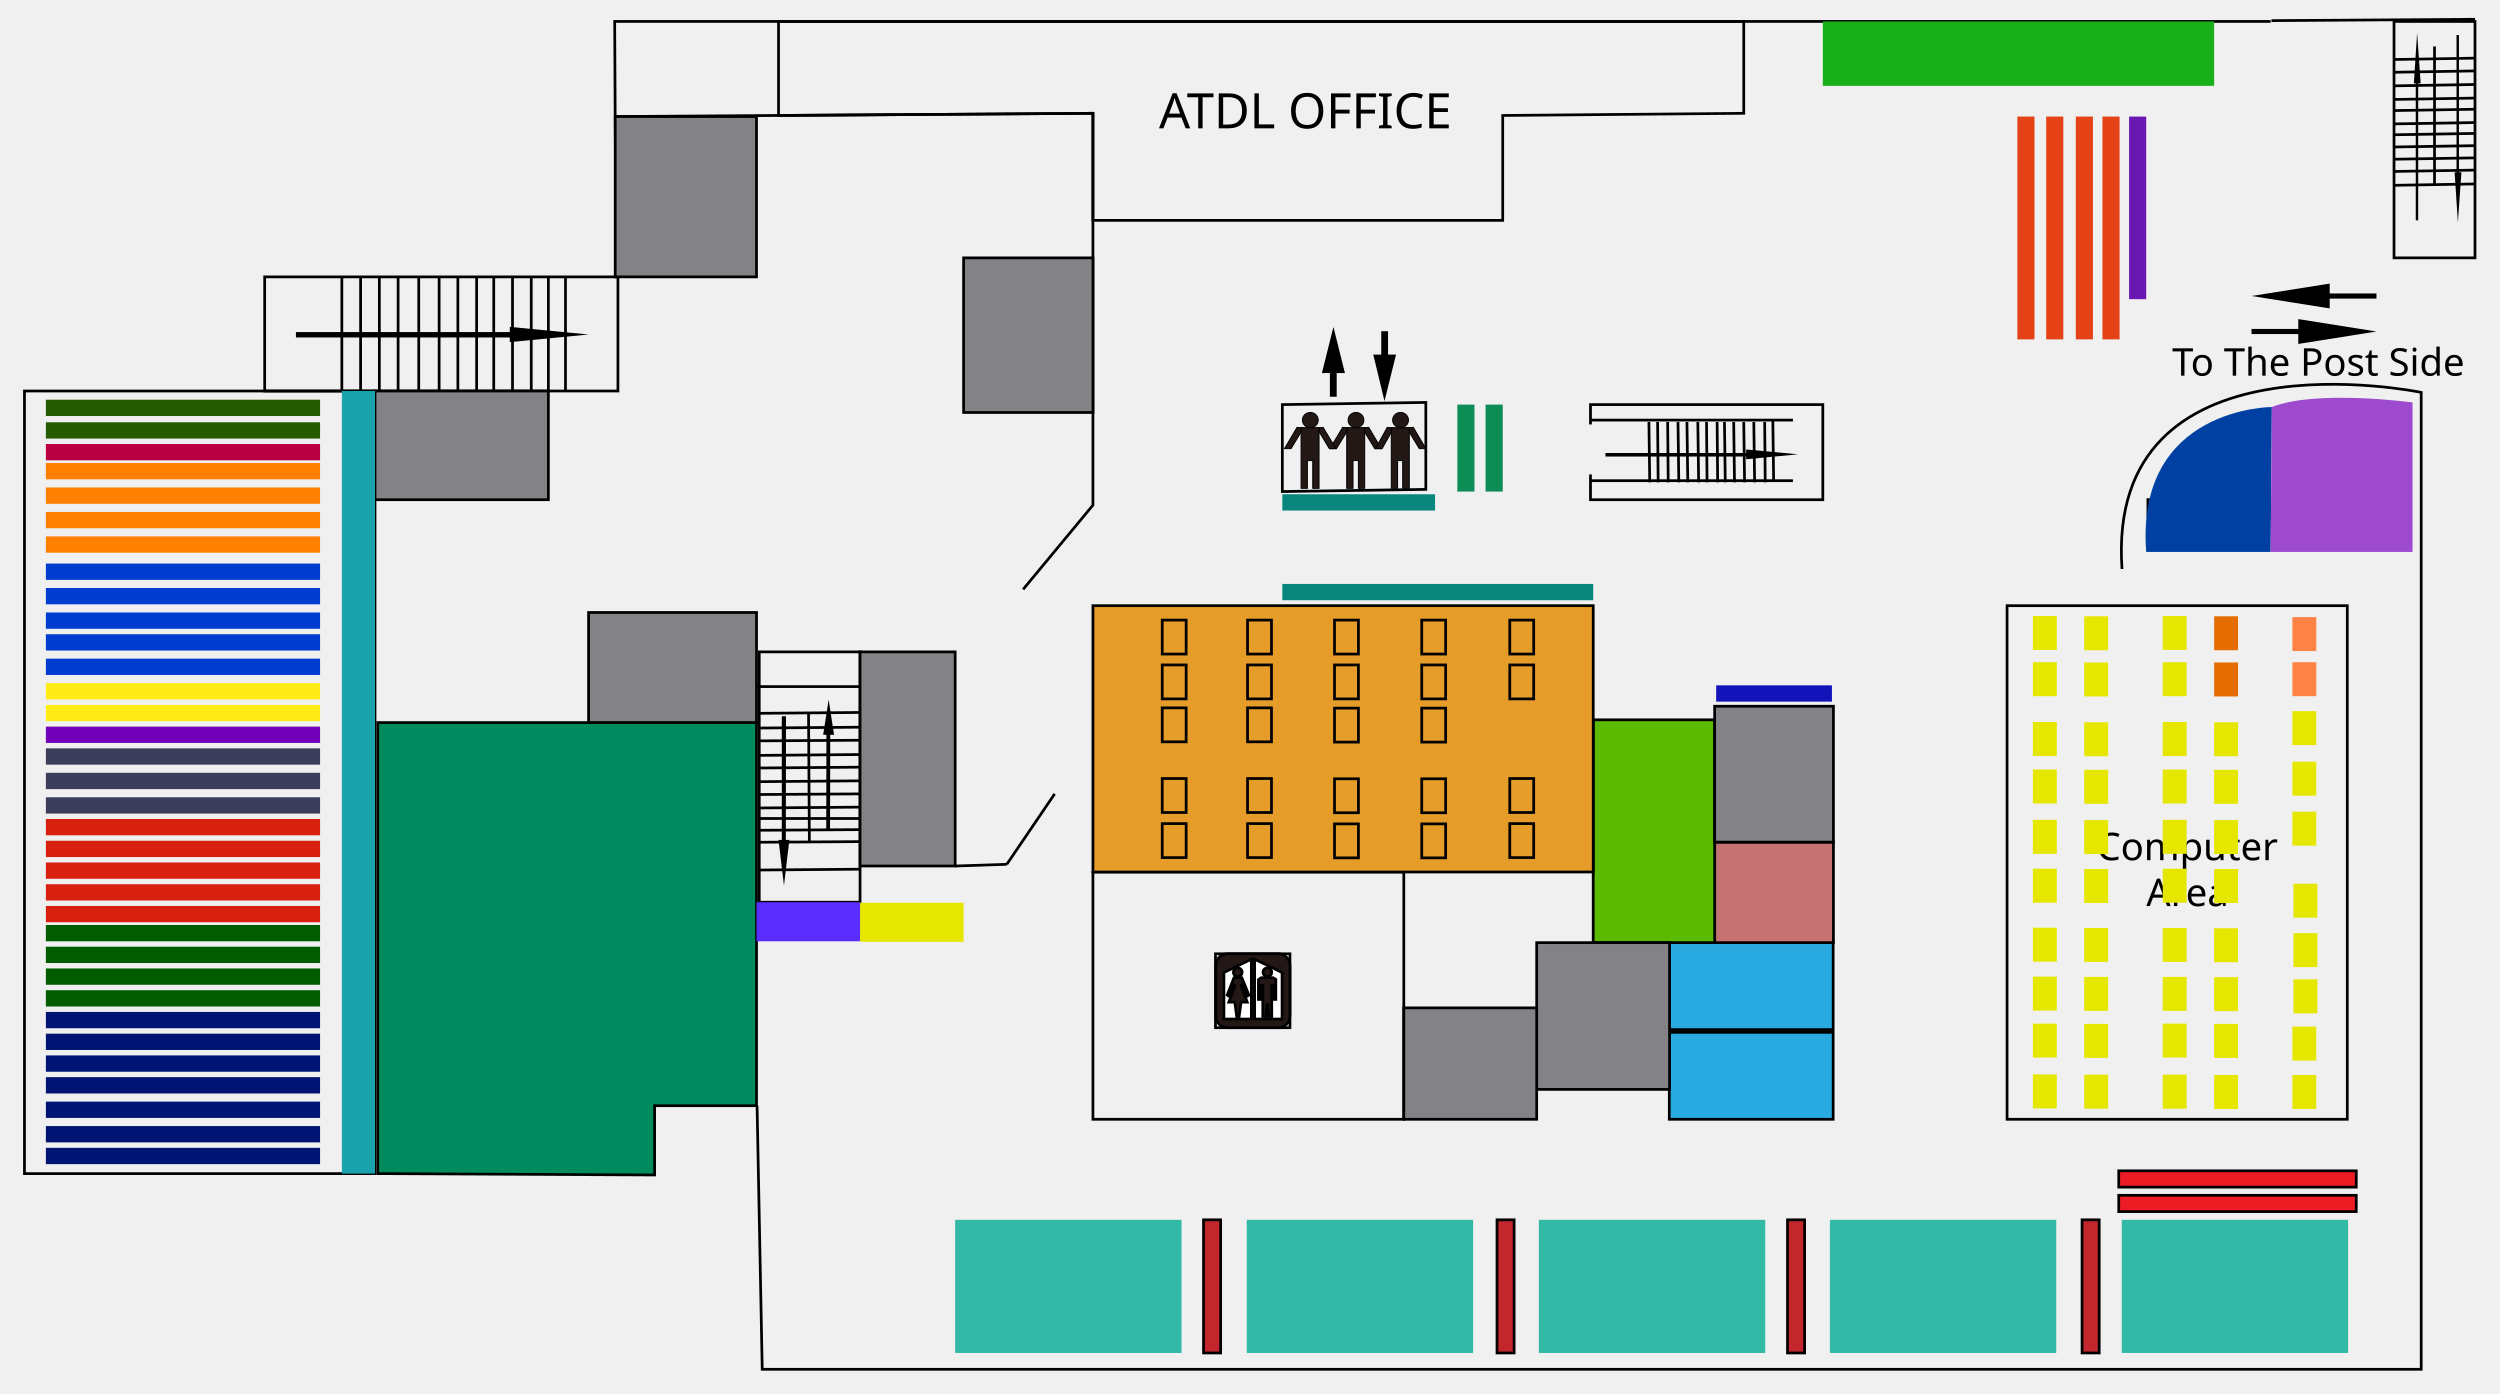
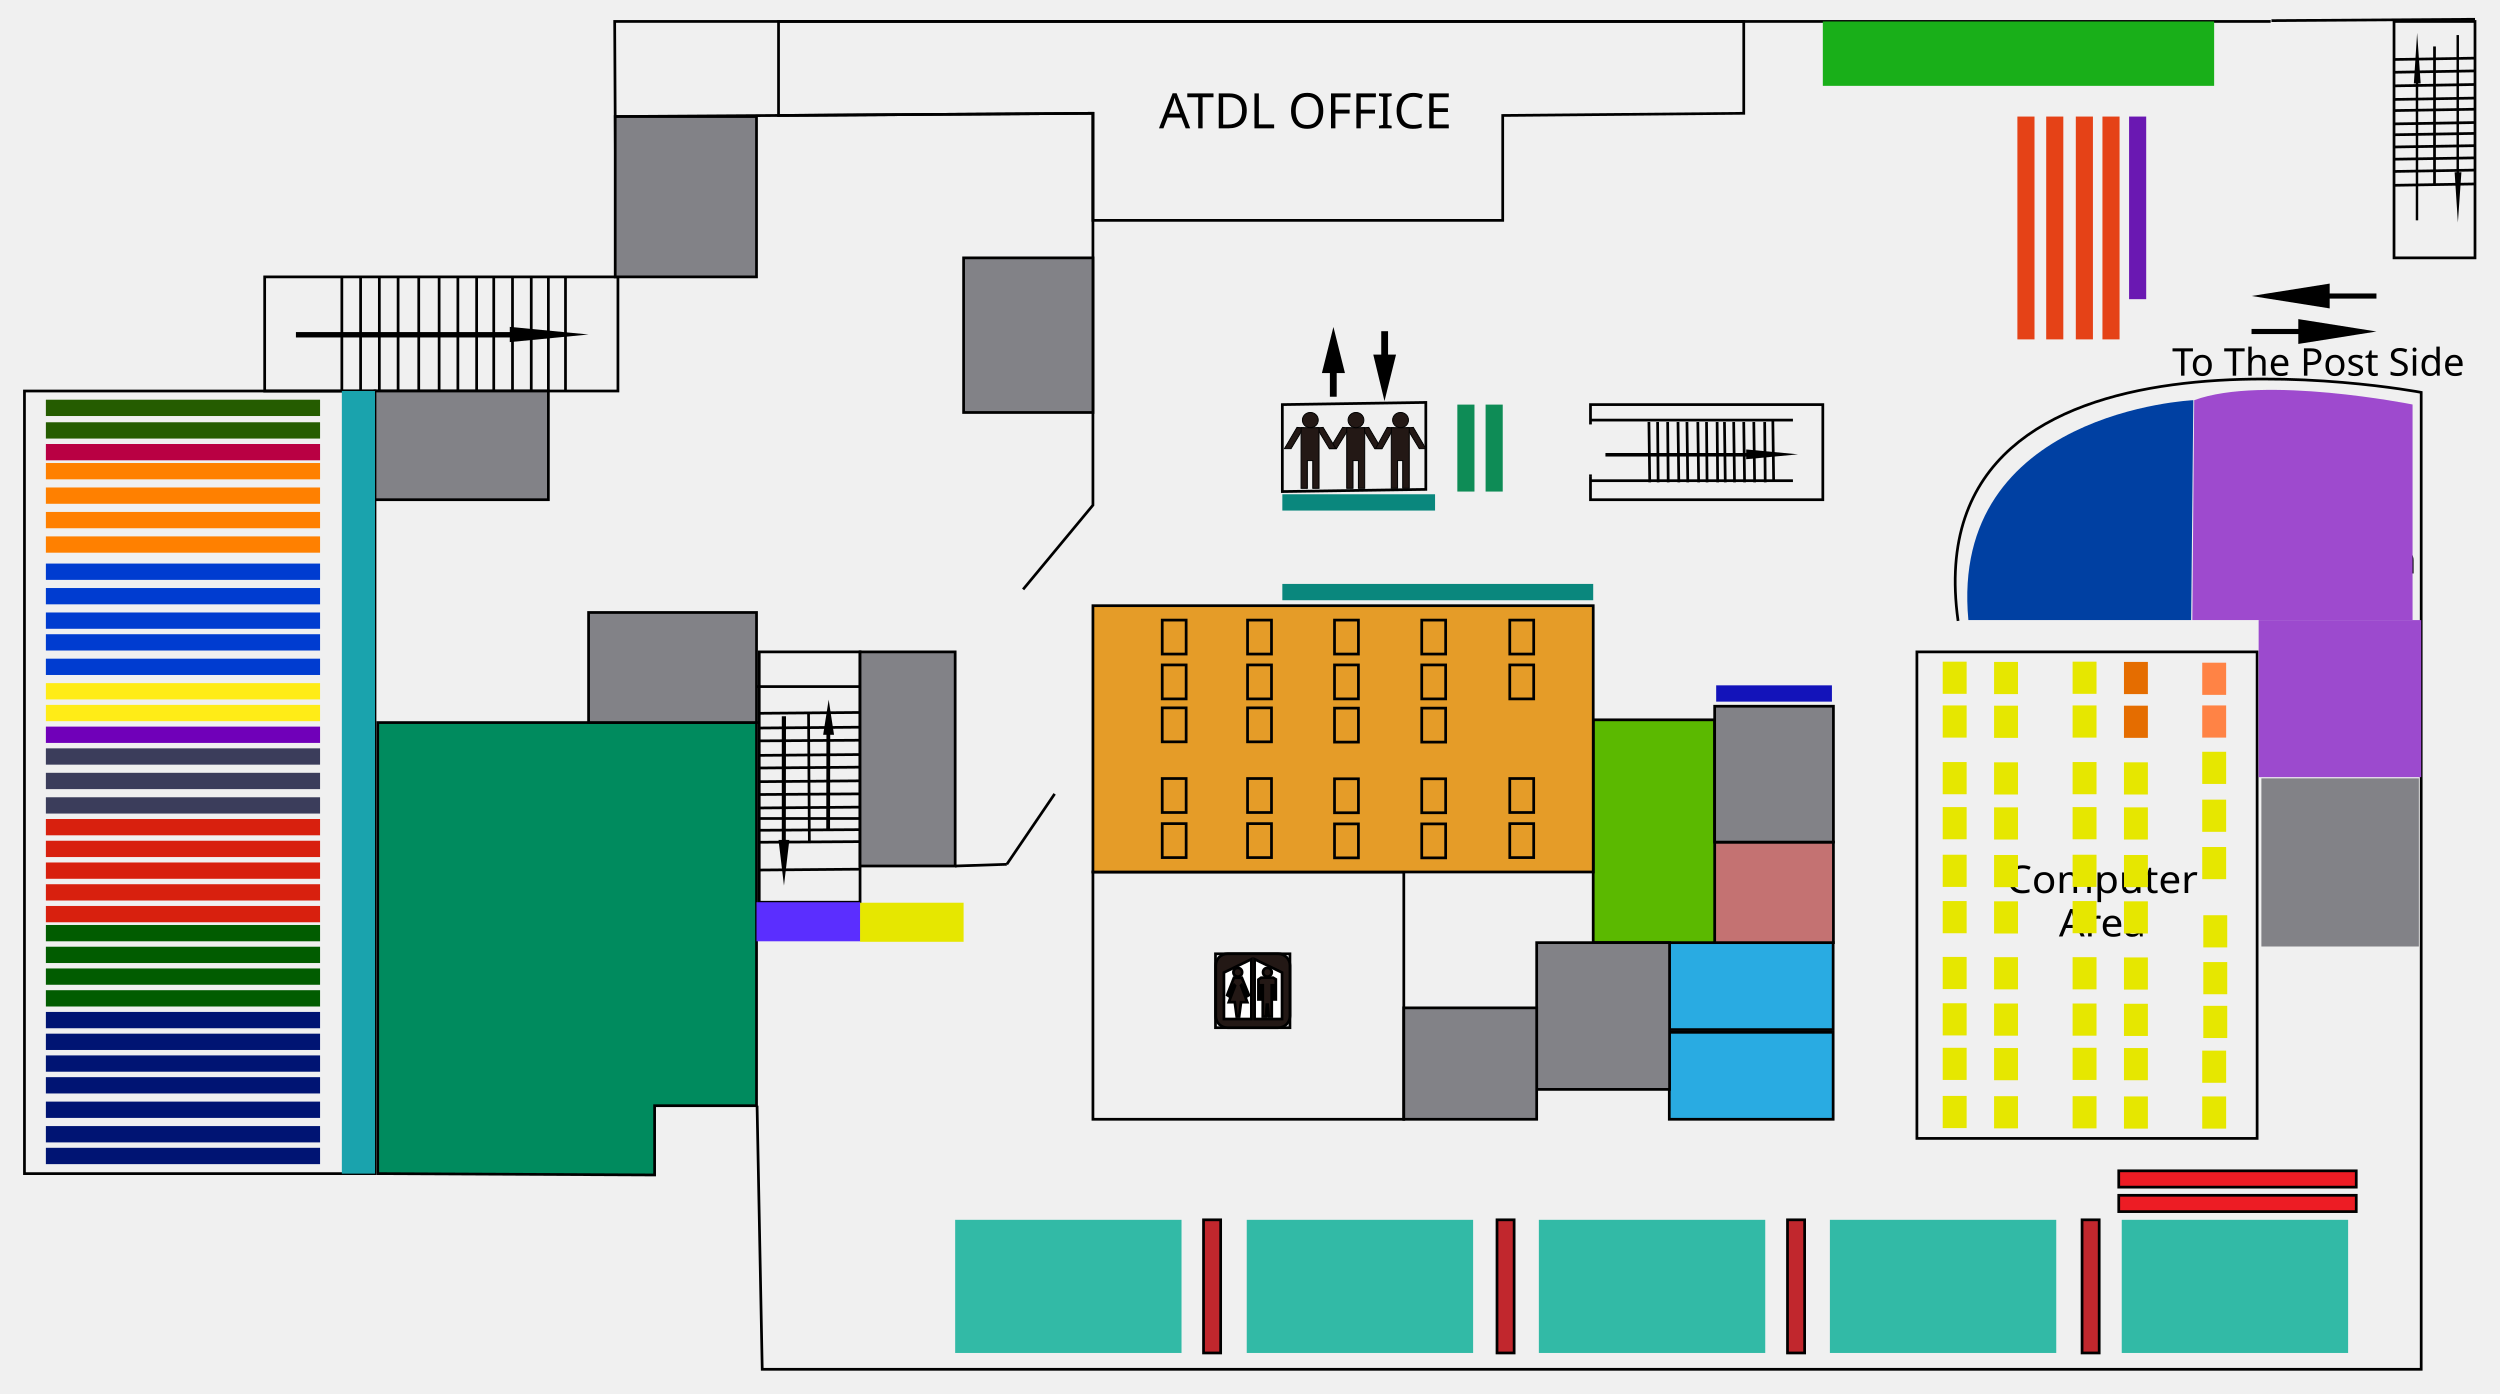
<svg xmlns="http://www.w3.org/2000/svg" version="1.1" id="DrexelFloor1" x="0px" y="0px" width="915px" height="510px" viewBox="0 0 915 510" enable-background="new 0 0 915 510" xml:space="preserve">
  <g id="outline">
-     <rect id="computerArea" x="734.586" y="221.682" fill="none" stroke="#000000" stroke-miterlimit="5" width="124.521" height="187.973" />
+     <rect id="computerArea" x="701.586" y="238.59" fill="none" stroke="#000000" stroke-miterlimit="5" width="124.521" height="178.065" />
    <polygon id="shelfArea" fill="none" stroke="#000000" stroke-miterlimit="10" points="137.25,429.546 8.951,429.546 8.951,143.111    137.25,143.111 137.25,262.459  " />
    <polyline fill="none" stroke="#000000" stroke-miterlimit="10" points="831.059,7.851 224.971,7.851 225.468,101.34  " />
    <polyline id="stair_4_" fill="none" stroke="#000000" stroke-miterlimit="10" points="582.119,155.345 582.119,148.084    667.154,148.084 667.154,182.894 582.119,182.894 582.119,174.241  " />
    <line id="stair" fill="none" stroke="#000000" stroke-miterlimit="10" x1="582.119" y1="174.241" x2="582.119" y2="173.645" />
    <rect id="stair_1_" x="96.871" y="101.34" fill="none" stroke="#000000" stroke-miterlimit="10" width="129.293" height="41.771" />
    <rect id="stair_2_" x="876.212" y="7.851" fill="none" stroke="#000000" stroke-miterlimit="10" width="29.638" height="86.527" />
    <rect id="stair_3_" x="277.881" y="238.59" fill="none" stroke="#000000" stroke-miterlimit="10" width="36.898" height="91.62" />
    <polygon id="elevator" fill="none" stroke="#000000" stroke-miterlimit="10" points="469.335,148.084 521.849,147.289    521.849,179.115 469.335,179.91  " />
-     <path fill="none" stroke="#000000" stroke-miterlimit="10" d="M277.086,404.682l1.89,96.479h607.182V143.61   c0,0-115.668-23.969-109.501,64.646" />
+     <path fill="none" stroke="#000000" stroke-miterlimit="10" d="M277.086,404.682l1.89,96.479h607.182V143.61   c0,0-186.157-35.272-169.501,83.646" />
    <g>
      <g>
        <rect x="444.869" y="349.086" fill="none" stroke="#000000" width="27.251" height="27.052" />
        <g>
-           <path fill="#231815" stroke="#000000" d="M472.12,371.861c0,2.387-1.89,4.271-4.276,4.271h-18.599      c-2.387,0-4.276-1.89-4.276-4.271v-18.499c0-2.392,1.895-4.276,4.276-4.276h18.599c2.387,0,4.276,1.89,4.276,4.276V371.861      L472.12,371.861z" />
+           <path fill="#231815" stroke="#000000" d="M472.12,371.861c0,2.387-1.89,4.271-4.276,4.271h-18.599      c-2.387,0-4.276-1.89-4.276-4.271v-18.499c0-2.394,1.896-4.276,4.276-4.276h18.599c2.387,0,4.276,1.89,4.276,4.276V371.861      L472.12,371.861z" />
          <g>
            <polygon fill="#FFFFFF" stroke="#000000" points="457.997,351.075 457.997,372.955 447.952,372.955 447.952,355.948      " />
            <polygon fill="#FFFFFF" stroke="#000000" points="459.19,351.075 459.19,372.955 469.236,372.955 469.236,355.948      " />
            <g>
              <g>
                <polygon fill="#231815" stroke="#000000" points="451.632,357.838 454.517,357.838 457.104,364.203 456.604,364.502          454.417,360.523 454.218,360.723 456.506,366.789 454.218,366.789 453.521,372.061 452.627,372.061 451.931,366.789          449.742,366.789 452.03,360.821 451.73,360.523 449.643,364.502 449.146,364.203        " />
-                 <path fill="#231815" stroke="#000000" d="M454.615,355.849c0,0.896-0.695,1.597-1.591,1.597         c-0.896,0-1.596-0.696-1.596-1.597c0-0.895,0.695-1.591,1.596-1.591C453.92,354.258,454.615,354.954,454.615,355.849z" />
-                 <path fill="#231815" stroke="#000000" d="M465.457,355.849c0,0.896-0.696,1.597-1.592,1.597         c-0.896,0-1.592-0.696-1.592-1.597c0-0.895,0.691-1.591,1.592-1.591C464.761,354.258,465.457,354.954,465.457,355.849z" />
+                 <path fill="#231815" stroke="#000000" d="M454.615,355.849c0,0.896-0.695,1.599-1.591,1.599         c-0.896,0-1.598-0.696-1.598-1.599c0-0.895,0.695-1.591,1.598-1.591C453.92,354.258,454.615,354.954,454.615,355.849z" />
+                 <path fill="#231815" stroke="#000000" d="M465.457,355.849c0,0.896-0.696,1.599-1.592,1.599         c-0.896,0-1.592-0.696-1.592-1.599c0-0.895,0.689-1.591,1.592-1.591C464.761,354.258,465.457,354.954,465.457,355.849z" />
              </g>
              <polygon fill="#231815" stroke="#000000" points="461.578,357.838 465.954,357.838 466.948,358.435 466.948,365.795         466.152,365.795 466.152,360.623 465.457,360.623 465.457,372.061 464.362,372.061 463.965,367.685 463.666,367.685         463.368,372.061 462.175,372.061 462.175,360.623 461.479,360.623 461.479,365.795 460.583,365.795 460.583,358.534       " />
            </g>
          </g>
        </g>
      </g>
    </g>
    <g>
      <g>
        <g>
          <g>
            <polygon fill="#231815" stroke="#000000" stroke-width="0.373" points="491.415,156.438 486.74,164.196 489.127,164.196        493.802,156.638      " />
            <polygon fill="#231815" stroke="#000000" stroke-width="0.373" points="500.963,156.438 505.537,164.196 503.15,164.196        498.575,156.638      " />
            <polygon fill="#231815" stroke="#000000" stroke-width="0.373" points="492.906,168.274 492.906,156.538 499.471,156.538        499.471,168.572 499.471,168.572 499.471,178.717 497.184,178.717 497.184,168.572 495.194,168.572 495.194,178.717        492.906,178.717      " />
            <g>
              <ellipse fill="#231815" stroke="#000000" stroke-width="0.373" cx="496.288" cy="153.753" rx="2.884" ry="2.785" />
            </g>
          </g>
        </g>
        <g>
          <g>
            <polygon fill="#231815" stroke="#000000" stroke-width="0.373" points="474.706,156.438 470.131,164.196 472.518,164.196        477.093,156.638      " />
            <polygon fill="#231815" stroke="#000000" stroke-width="0.373" points="484.254,156.438 488.928,164.196 486.541,164.196        481.967,156.638      " />
            <polygon fill="#231815" stroke="#000000" stroke-width="0.373" points="476.198,168.274 476.198,156.538 482.762,156.538        482.762,168.572 482.762,168.572 482.762,178.717 480.475,178.717 480.475,168.572 478.485,168.572 478.485,178.717        476.198,178.717      " />
            <g>
              <ellipse fill="#231815" stroke="#000000" stroke-width="0.373" cx="479.579" cy="153.753" rx="2.885" ry="2.785" />
            </g>
          </g>
        </g>
        <g>
          <g>
            <polygon fill="#231815" stroke="#000000" stroke-width="0.373" points="507.726,156.438 503.449,164.196 505.836,164.196        510.112,156.638      " />
            <polygon fill="#231815" stroke="#000000" stroke-width="0.373" points="517.273,156.438 521.849,164.196 519.461,164.196        514.887,156.638      " />
            <polygon fill="#231815" stroke="#000000" stroke-width="0.373" points="509.218,168.274 509.218,156.538 515.781,156.538        515.781,168.572 515.781,168.572 515.781,178.717 513.395,178.717 513.395,168.572 511.505,168.572 511.505,178.717        509.218,178.717      " />
            <g>
-               <ellipse fill="#231815" stroke="#000000" stroke-width="0.373" cx="512.599" cy="153.753" rx="2.89" ry="2.785" />
+               <ellipse fill="#231815" stroke="#000000" stroke-width="0.373" cx="512.599" cy="153.753" rx="2.892" ry="2.785" />
            </g>
          </g>
        </g>
      </g>
      <g>
        <g>
          <g>
            <polygon stroke="#000000" stroke-miterlimit="10" points="487.237,136.05 484.453,136.05 488.033,121.728 491.613,136.05        488.729,136.05 488.729,144.703 487.237,144.703      " />
          </g>
        </g>
      </g>
      <g>
        <g>
          <g>
            <polygon stroke="#000000" stroke-miterlimit="10" points="506.035,121.728 507.526,121.728 507.526,130.282 510.312,130.282        506.73,144.703 503.25,130.282 506.035,130.282      " />
          </g>
        </g>
      </g>
    </g>
    <rect x="400.014" y="319.149" fill="none" stroke="#000000" stroke-miterlimit="10" width="113.778" height="90.506" />
    <line fill="none" stroke="#000000" stroke-miterlimit="10" x1="582.119" y1="153.753" x2="656.214" y2="153.753" />
    <line fill="none" stroke="#000000" stroke-miterlimit="10" x1="582.119" y1="175.932" x2="656.214" y2="175.932" />
    <line fill="none" stroke="#000000" stroke-miterlimit="10" x1="648.854" y1="153.753" x2="649.152" y2="175.932" />
    <line fill="none" stroke="#000000" stroke-miterlimit="10" x1="645.871" y1="154.449" x2="646.069" y2="176.529" />
    <line fill="none" stroke="#000000" stroke-miterlimit="10" x1="641.893" y1="154.449" x2="642.19" y2="176.529" />
    <line fill="none" stroke="#000000" stroke-miterlimit="10" x1="634.532" y1="154.449" x2="634.831" y2="176.529" />
    <line fill="none" stroke="#000000" stroke-miterlimit="10" x1="631.151" y1="154.449" x2="631.449" y2="176.529" />
    <line fill="none" stroke="#000000" stroke-miterlimit="10" x1="624.587" y1="154.449" x2="624.786" y2="176.529" />
    <line fill="none" stroke="#000000" stroke-miterlimit="10" x1="628.466" y1="154.449" x2="628.665" y2="176.529" />
    <line fill="none" stroke="#000000" stroke-miterlimit="10" x1="606.685" y1="154.449" x2="606.884" y2="176.529" />
    <line fill="none" stroke="#000000" stroke-miterlimit="10" x1="603.502" y1="154.449" x2="603.801" y2="176.529" />
    <line fill="none" stroke="#000000" stroke-miterlimit="10" x1="614.144" y1="154.449" x2="614.442" y2="176.529" />
    <line fill="none" stroke="#000000" stroke-miterlimit="10" x1="610.364" y1="154.449" x2="610.562" y2="176.529" />
    <line fill="none" stroke="#000000" stroke-miterlimit="10" x1="617.426" y1="154.449" x2="617.725" y2="176.529" />
    <line fill="none" stroke="#000000" stroke-miterlimit="10" x1="621.404" y1="154.449" x2="621.703" y2="176.529" />
    <line fill="none" stroke="#000000" stroke-miterlimit="10" x1="638.213" y1="154.449" x2="638.511" y2="176.529" />
    <g>
      <polygon points="639.107,164.495 658.104,166.285 639.107,168.075 639.107,167.081 587.589,167.081 587.589,165.788     639.107,165.788   " />
      <line fill="none" stroke="#000000" stroke-miterlimit="10" x1="277.086" y1="251.293" x2="314.78" y2="251.293" />
      <line fill="none" stroke="#000000" stroke-miterlimit="10" x1="277.881" y1="318.43" x2="314.78" y2="318.121" />
      <line fill="none" stroke="#000000" stroke-miterlimit="10" x1="277.881" y1="290.79" x2="314.78" y2="290.559" />
      <line fill="none" stroke="#000000" stroke-miterlimit="10" x1="277.881" y1="295.718" x2="314.78" y2="295.408" />
      <line fill="none" stroke="#000000" stroke-miterlimit="10" x1="368.486" y1="316.335" x2="386.001" y2="290.559" />
      <path fill="none" stroke="#000000" stroke-miterlimit="10" d="M277.881,299.566" />
      <line fill="none" stroke="#000000" stroke-miterlimit="10" x1="277.881" y1="303.878" x2="314.78" y2="303.646" />
      <line fill="none" stroke="#000000" stroke-miterlimit="10" x1="277.881" y1="308.267" x2="314.78" y2="308.035" />
      <line fill="none" stroke="#000000" stroke-miterlimit="10" x1="277.881" y1="286.093" x2="314.78" y2="285.785" />
      <line fill="none" stroke="#000000" stroke-miterlimit="10" x1="277.881" y1="281.089" x2="314.78" y2="280.779" />
      <path fill="none" stroke="#000000" stroke-miterlimit="10" d="M314.78,287.125" />
      <path fill="none" stroke="#000000" stroke-miterlimit="10" d="M277.881,287.521" />
      <line fill="none" stroke="#000000" stroke-miterlimit="10" x1="277.881" y1="276.469" x2="314.78" y2="276.162" />
      <path fill="none" stroke="#000000" stroke-miterlimit="10" d="M314.78,281.555" />
      <path fill="none" stroke="#000000" stroke-miterlimit="10" d="M277.881,281.854" />
      <line fill="none" stroke="#000000" stroke-miterlimit="10" x1="277.881" y1="271.157" x2="314.78" y2="270.926" />
      <path fill="none" stroke="#000000" stroke-miterlimit="10" d="M314.78,275.588" />
      <path fill="none" stroke="#000000" stroke-miterlimit="10" d="M277.881,275.886" />
      <path fill="none" stroke="#000000" stroke-miterlimit="10" d="M314.78,272.902" />
      <path fill="none" stroke="#000000" stroke-miterlimit="10" d="M277.881,273.201" />
      <line fill="none" stroke="#000000" stroke-miterlimit="10" x1="277.881" y1="266.46" x2="314.78" y2="266.152" />
      <line fill="none" stroke="#000000" stroke-miterlimit="10" x1="277.881" y1="261.07" x2="314.78" y2="260.764" />
      <line fill="none" stroke="#000000" stroke-miterlimit="10" x1="295.925" y1="260.764" x2="296.229" y2="308.113" />
      <g>
        <polygon points="305.259,268.938 303.295,256.076 301.28,268.932 302.473,268.934 302.403,303.965 303.795,303.966      303.866,268.936    " />
      </g>
      <g>
        <polygon points="287.608,307.403 287.678,262.148 286.136,262.16 286.136,307.414 284.943,307.414 286.932,324.122      288.901,307.404    " />
      </g>
    </g>
    <line fill="none" stroke="#000000" stroke-miterlimit="10" x1="131.979" y1="101.34" x2="131.979" y2="142.913" />
    <line fill="none" stroke="#000000" stroke-miterlimit="10" x1="125.116" y1="101.439" x2="125.116" y2="143.012" />
    <line fill="none" stroke="#000000" stroke-miterlimit="10" x1="138.841" y1="101.34" x2="138.841" y2="142.913" />
    <line fill="none" stroke="#000000" stroke-miterlimit="10" x1="145.704" y1="101.439" x2="145.704" y2="143.012" />
    <line fill="none" stroke="#000000" stroke-miterlimit="10" x1="153.263" y1="101.439" x2="153.263" y2="143.012" />
    <line fill="none" stroke="#000000" stroke-miterlimit="10" x1="160.722" y1="101.439" x2="160.722" y2="143.012" />
    <line fill="none" stroke="#000000" stroke-miterlimit="10" x1="174.447" y1="101.439" x2="174.447" y2="143.012" />
    <line fill="none" stroke="#000000" stroke-miterlimit="10" x1="167.584" y1="101.439" x2="167.584" y2="143.012" />
    <line fill="none" stroke="#000000" stroke-miterlimit="10" x1="206.969" y1="101.439" x2="206.969" y2="143.012" />
    <line fill="none" stroke="#000000" stroke-miterlimit="10" x1="200.703" y1="101.439" x2="200.703" y2="143.012" />
    <line fill="none" stroke="#000000" stroke-miterlimit="10" x1="194.438" y1="101.439" x2="194.438" y2="143.012" />
    <line fill="none" stroke="#000000" stroke-miterlimit="10" x1="187.575" y1="101.439" x2="187.575" y2="143.012" />
    <line fill="none" stroke="#000000" stroke-miterlimit="10" x1="180.712" y1="101.439" x2="180.712" y2="143.012" />
    <g>
      <polygon points="186.581,119.64 215.423,122.424 186.581,125.209 186.581,123.519 108.308,123.519 108.308,121.529     186.581,121.529   " />
    </g>
    <line fill="none" stroke="#000000" stroke-miterlimit="10" x1="876.212" y1="21.774" x2="905.85" y2="21.277" />
    <line fill="none" stroke="#000000" stroke-miterlimit="10" x1="876.212" y1="26.449" x2="905.85" y2="25.952" />
    <line fill="none" stroke="#000000" stroke-miterlimit="10" x1="831.357" y1="7.552" x2="905.85" y2="7.055" />
    <line fill="none" stroke="#000000" stroke-miterlimit="10" x1="876.212" y1="31.422" x2="905.85" y2="30.924" />
    <line fill="none" stroke="#000000" stroke-miterlimit="10" x1="876.212" y1="36.395" x2="905.85" y2="35.897" />
    <line fill="none" stroke="#000000" stroke-miterlimit="10" x1="876.212" y1="45.346" x2="905.85" y2="44.849" />
    <line fill="none" stroke="#000000" stroke-miterlimit="10" x1="876.212" y1="49.324" x2="905.85" y2="48.827" />
    <line fill="none" stroke="#000000" stroke-miterlimit="10" x1="876.212" y1="40.472" x2="905.85" y2="39.975" />
    <line fill="none" stroke="#000000" stroke-miterlimit="10" x1="876.212" y1="53.799" x2="905.85" y2="53.302" />
    <line fill="none" stroke="#000000" stroke-miterlimit="10" x1="876.212" y1="67.823" x2="905.85" y2="67.326" />
    <line fill="none" stroke="#000000" stroke-miterlimit="10" x1="876.212" y1="62.75" x2="905.85" y2="62.253" />
    <line fill="none" stroke="#000000" stroke-miterlimit="10" x1="876.212" y1="58.275" x2="905.85" y2="57.778" />
    <line fill="none" stroke="#000000" stroke-miterlimit="10" x1="891.031" y1="17" x2="891.031" y2="67.524" />
    <g>
      <polygon points="900.877,63.049 899.584,81.448 898.391,63.049 899.087,63.049 899.087,12.823 899.982,12.823 899.982,63.049       " />
      <polygon points="885.959,30.526 884.666,12.028 883.473,30.526 884.168,30.526 884.168,80.653 885.062,80.653 885.062,30.526       " />
    </g>
    <polyline fill="none" stroke="#000000" stroke-miterlimit="10" points="225.169,42.66 400.014,41.467 400.014,184.883    374.454,215.715  " />
    <polygon id="ATDLoffice" fill="none" stroke="#000000" stroke-miterlimit="10" points="284.943,7.851 284.943,42.263    400.014,41.467 400.014,80.653 549.994,80.653 549.994,42.263 638.213,41.467 638.213,7.851  " />
    <text transform="matrix(1 0 0 1 424.1855 46.9707)" font-family="'Candara'" font-size="17.902">ATDL OFFICE</text>
    <line fill="none" stroke="#000000" stroke-miterlimit="10" x1="349.59" y1="316.961" x2="368.486" y2="316.335" />
    <line fill="none" stroke="#000000" stroke-miterlimit="10" x1="277.881" y1="299.566" x2="314.779" y2="299.566" />
    <polygon points="841.178,120.397 841.178,116.793 869.781,121.332 841.178,125.882 841.178,122.277 824.061,122.277    824.061,120.398  " />
    <polygon points="869.781,107.398 869.781,109.277 852.664,109.277 852.664,112.882 824.061,108.332 852.664,103.793    852.664,107.397  " />
    <text transform="matrix(1 0 0 1 795 137.5)" font-family="'Avenir-Medium'" font-size="14">To The Post Side</text>
  </g>
  <g id="active">
-     <text transform="matrix(1 0 0 1 784.667 189.498)" font-family="'Avenir-Medium'" font-size="10">Reference</text>
-     <text transform="matrix(1 0 0 1 832.666 190.1641)" font-family="'Avenir-Medium'" font-size="10">Circulation</text>
-     <text transform="matrix(1 0 0 1 767.333 314.8311)" font-family="'Avenir-Medium'" font-size="14">Computer</text>
-     <text transform="matrix(1 0 0 1 767.333 331.6309)" font-family="'Avenir-Medium'" font-size="14">     Area</text>
+     <text transform="matrix(1.1564 0 0 1 725 208.9229)" font-family="'Avenir-Medium'" font-size="14">Reference</text>
+     <text transform="matrix(1.1564 0 0 1 803.0547 209.8838)" font-family="'Avenir-Medium'" font-size="14">Circulation</text>
+     <text transform="matrix(1.0556 0 0 1 734.3379 326.8291)" font-family="'Avenir-Medium'" font-size="14">Computer</text>
+     <text transform="matrix(1.0556 0 0 1 734.3379 342.7432)" font-family="'Avenir-Medium'" font-size="14">     Area</text>
    <text transform="matrix(1 0 0 1 168.6675 332.166)" font-family="'Avenir-Medium'" font-size="14">  Microfilm</text>
    <text transform="matrix(1 0 0 1 168.6675 348.9658)" font-family="'Avenir-Medium'" font-size="14">Workstation</text>
    <text transform="matrix(1 0 0 1 633.334 322.166)" font-family="'Avenir-Medium'" font-size="10">Printer</text>
    <text transform="matrix(1 0 0 1 633.334 334.166)" font-family="'Avenir-Medium'" font-size="10"> Area</text>
    <text transform="matrix(1 0 0 1 631.001 397.499)" font-family="'Avenir-Medium'" font-size="12">122</text>
    <text transform="matrix(1 0 0 1 630.667 365.166)" font-family="'Avenir-Medium'" font-size="12">121</text>
    <text transform="matrix(1 0 0 1 584.334 299.166)" font-family="'Avenir-Medium'" font-size="8">Conference</text>
    <text transform="matrix(1 0 0 1 584.334 308.7656)" font-family="'Avenir-Medium'" font-size="8">     Room</text>
    <text transform="matrix(1 0 0 1 421.6675 282.165)" font-family="'Avenir-Medium'" font-size="14">Library Instruction Lab</text>
    <text transform="matrix(1 0 0 1 633 280.5)" font-family="'ArialMT'" font-size="12">         </text>
    <text transform="matrix(1 0 0 1 633 280.5)" font-family="'Avenir-Medium'" font-size="12">Office</text>
-     <text transform="matrix(1 0 0 1 666.0957 280.5)" font-family="'ArialMT'" font-size="12">         </text>
+     <text transform="matrix(1 0 0 1 674.0957 280.5)" font-family="'ArialMT'" font-size="12">         </text>
    <text transform="matrix(1 0 0 1 633 294.9004)" font-family="'Avenir-Medium'" font-size="12">  120</text>
    <text transform="matrix(1 0 0 1 659.6875 294.9004)" font-family="'ArialMT'" font-size="12">     </text>
    <text transform="matrix(1 0 0 1 571 367.5)" font-family="'ArialMT'" font-size="12">         </text>
    <text transform="matrix(1 0 0 1 571 367.5)" font-family="'Avenir-Medium'" font-size="12">Office</text>
    <text transform="matrix(1 0 0 1 604.0957 367.5)" font-family="'ArialMT'" font-size="12">         </text>
    <text transform="matrix(1 0 0 1 571 381.9004)" font-family="'Avenir-Medium'" font-size="12"> 123</text>
    <text transform="matrix(1 0 0 1 594.3516 381.9004)" font-family="'ArialMT'" font-size="12">     </text>
    <text transform="matrix(1 0 0 1 522 386.5)" font-family="'ArialMT'" font-size="12">         </text>
    <text transform="matrix(1 0 0 1 522 386.5)" font-family="'Avenir-Medium'" font-size="12">Office</text>
    <text transform="matrix(1 0 0 1 555.0957 386.5)" font-family="'ArialMT'" font-size="12">         </text>
    <text transform="matrix(1 0 0 1 522 400.9004)" font-family="'Avenir-Medium'" font-size="12"> 124</text>
    <text transform="matrix(1 0 0 1 545.3516 400.9004)" font-family="'ArialMT'" font-size="12">     </text>
-     <text transform="matrix(1 0 0 1 152 160.5)">
-       <tspan x="0" y="0" font-family="'Avenir-Medium'" font-size="12">Office</tspan>
-       <tspan x="0" y="14.4" font-family="'Avenir-Medium'" font-size="12"> 175</tspan>
-     </text>
-     <text transform="matrix(1 0 0 1 235 67.5)">
-       <tspan x="0" y="0" font-family="'Avenir-Medium'" font-size="12">Office</tspan>
-       <tspan x="0" y="14.4" font-family="'Avenir-Medium'" font-size="12"> 172</tspan>
-     </text>
-     <text transform="matrix(1 0 0 1 230 241.5)">
-       <tspan x="0" y="0" font-family="'Avenir-Medium'" font-size="12">Office</tspan>
-       <tspan x="0" y="14.4" font-family="'Avenir-Medium'" font-size="12"> 177</tspan>
-     </text>
-     <text transform="matrix(1 0 0 1 361 126.5)">
-       <tspan x="0" y="0" font-family="'Avenir-Medium'" font-size="12">Office</tspan>
-       <tspan x="0" y="14.4" font-family="'Avenir-Medium'" font-size="12"> </tspan>
-     </text>
+     <text transform="matrix(1 0 0 1 152 160.5)" font-family="'ArialMT'" font-size="12">         </text>
+     <text transform="matrix(1 0 0 1 152 160.5)" font-family="'Avenir-Medium'" font-size="12">Office</text>
+     <text transform="matrix(1 0 0 1 185.0957 160.5)" font-family="'ArialMT'" font-size="12">         </text>
+     <text transform="matrix(1 0 0 1 152 174.9004)" font-family="'Avenir-Medium'" font-size="12"> 175</text>
+     <text transform="matrix(1 0 0 1 175.3521 174.9004)" font-family="'ArialMT'" font-size="12">     </text>
+     <text transform="matrix(1 0 0 1 235 67.5)" font-family="'ArialMT'" font-size="12">         </text>
+     <text transform="matrix(1 0 0 1 235 67.5)" font-family="'Avenir-Medium'" font-size="12">Office</text>
+     <text transform="matrix(1 0 0 1 268.0957 67.5)" font-family="'ArialMT'" font-size="12">         </text>
+     <text transform="matrix(1 0 0 1 235 81.9004)" font-family="'Avenir-Medium'" font-size="12"> 172</text>
+     <text transform="matrix(1 0 0 1 258.3521 81.9004)" font-family="'ArialMT'" font-size="12">     </text>
+     <text transform="matrix(1 0 0 1 230 241.5)" font-family="'ArialMT'" font-size="12">         </text>
+     <text transform="matrix(1 0 0 1 230 241.5)" font-family="'Avenir-Medium'" font-size="12">Office</text>
+     <text transform="matrix(1 0 0 1 263.0957 241.5)" font-family="'ArialMT'" font-size="12">         </text>
+     <text transform="matrix(1 0 0 1 230 255.9004)" font-family="'Avenir-Medium'" font-size="12"> 177</text>
+     <text transform="matrix(1 0 0 1 253.3521 255.9004)" font-family="'ArialMT'" font-size="12">     </text>
+     <text transform="matrix(1 0 0 1 361 126.5)" font-family="'ArialMT'" font-size="12">         </text>
+     <text transform="matrix(1 0 0 1 361 126.5)" font-family="'Avenir-Medium'" font-size="12">Office</text>
+     <text transform="matrix(1 0 0 1 394.0957 126.5)" font-family="'ArialMT'" font-size="12">         </text>
+     <text transform="matrix(1 0 0 1 361 140.9004)" font-family="'Avenir-Medium'" font-size="12"> </text>
+     <text transform="matrix(1 0 0 1 364.3359 140.9004)" font-family="'ArialMT'" font-size="12">     </text>
+     <text transform="matrix(1 0 0 1 826.666 259.166)" font-family="'ArialMT'" font-size="12">         </text>
+     <text transform="matrix(1 0 0 1 826.666 259.166)" font-family="'Avenir-Medium'" font-size="12">Circulation</text>
+     <text transform="matrix(1 0 0 1 884.9014 259.166)" font-family="'ArialMT'" font-size="12">         </text>
+     <text transform="matrix(1 0 0 1 826.666 273.5664)" font-family="'Avenir-Medium'" font-size="12">Workroom</text>
+     <text transform="matrix(1 0 0 1 884.1455 273.5664)" font-family="'ArialMT'" font-size="12">     </text>
+     <text transform="matrix(1.046 0 0 1 838.7617 314.5)" font-family="'ArialMT'" font-size="12">         </text>
+     <text transform="matrix(1.046 0 0 1 838.7617 314.5)" font-family="'Avenir-Medium'" font-size="12">Office</text>
+     <text transform="matrix(1.046 0 0 1 873.3809 314.5)" font-family="'ArialMT'" font-size="12">         </text>
+     <text transform="matrix(1.046 0 0 1 838.7617 328.9004)" font-family="'Avenir-Medium'" font-size="12">115</text>
+     <text transform="matrix(1.046 0 0 1 859.6992 328.9004)" font-family="'ArialMT'" font-size="12">     </text>
    <rect id="room122" x="610.961" y="377.829" fill="#29ABE2" stroke="#000000" stroke-miterlimit="10" width="59.973" height="31.826" />
    <rect id="room121" x="610.961" y="345.008" fill="#29ABE2" stroke="#000000" stroke-miterlimit="10" width="59.973" height="31.826" />
    <rect id="DrexelPrinter" x="627.57" y="308.209" fill="#C47272" stroke="#000000" stroke-miterlimit="10" width="43.463" height="36.799" />
    <rect id="room119" x="583.113" y="263.453" fill="#5BB900" stroke="#000000" stroke-miterlimit="10" width="44.457" height="81.555" />
    <g id="referenceCollection">
      <rect x="738.365" y="42.66" fill="#E54217" width="6.266" height="81.555" />
      <rect x="748.907" y="42.66" fill="#E54217" width="6.267" height="81.555" />
      <rect x="759.748" y="42.66" fill="#E54217" width="6.266" height="81.555" />
      <rect x="769.495" y="42.66" fill="#E54217" width="6.266" height="81.555" />
    </g>
    <rect id="periodicalNewspaper" x="779.242" y="42.66" fill="#6A18B2" width="6.266" height="66.838" />
    <g id="newspaperIndex">
      <rect x="533.386" y="148.084" fill="#0E8C56" width="6.271" height="31.826" />
      <rect x="543.729" y="148.084" fill="#0E8C56" width="6.271" height="31.826" />
    </g>
    <g id="reference">
      <rect x="469.335" y="180.9" fill="#0A877D" width="55.896" height="5.967" />
      <rect x="469.335" y="213.715" fill="#0A877D" width="113.778" height="5.967" />
    </g>
    <rect id="atlases" x="628.117" y="250.834" fill="#1313BA" width="42.369" height="5.967" />
    <g id="mediaCollection">
-       <rect x="775.463" y="428.519" fill="#ED1C24" stroke="#000000" stroke-miterlimit="10" width="86.925" height="5.973" />
+       <rect x="775.463" y="428.519" fill="#ED1C24" stroke="#000000" stroke-miterlimit="10" width="86.925" height="5.975" />
      <rect x="775.463" y="437.48" fill="#ED1C24" stroke="#000000" stroke-miterlimit="10" width="86.925" height="5.968" />
    </g>
    <g id="quietArea1">
      <rect x="669.74" y="446.454" fill="#32BAA6" width="82.848" height="48.733" />
-       <rect x="563.223" y="446.454" fill="#32BAA6" width="82.852" height="48.733" />
-       <rect x="776.557" y="446.454" fill="#32BAA6" width="82.852" height="48.733" />
+       <rect x="563.223" y="446.454" fill="#32BAA6" width="82.854" height="48.733" />
+       <rect x="776.557" y="446.454" fill="#32BAA6" width="82.854" height="48.733" />
      <rect x="349.59" y="446.454" fill="#32BAA6" width="82.848" height="48.733" />
-       <rect x="456.307" y="446.454" fill="#32BAA6" width="82.852" height="48.733" />
+       <rect x="456.307" y="446.454" fill="#32BAA6" width="82.854" height="48.733" />
    </g>
    <g id="periodicals">
      <rect x="762.036" y="446.454" fill="#C1272D" stroke="#000000" stroke-miterlimit="10" width="6.266" height="48.733" />
      <rect x="654.225" y="446.454" fill="#C1272D" stroke="#000000" stroke-miterlimit="10" width="6.271" height="48.733" />
      <rect x="547.906" y="446.454" fill="#C1272D" stroke="#000000" stroke-miterlimit="10" width="6.266" height="48.733" />
      <rect x="440.493" y="446.454" fill="#C1272D" stroke="#000000" stroke-miterlimit="10" width="6.266" height="48.733" />
    </g>
    <g id="mathAndCs">
-       <rect id="s92" x="16.792" y="412.142" fill="#001473" width="100.352" height="5.972" />
+       <rect id="s92" x="16.792" y="412.142" fill="#001473" width="100.352" height="5.974" />
      <rect id="s93" x="16.792" y="403.19" fill="#001473" width="100.352" height="5.967" />
      <rect id="s94" x="16.792" y="394.239" fill="#001473" width="100.352" height="5.967" />
      <rect id="s95" x="16.792" y="386.282" fill="#001473" width="100.352" height="5.968" />
      <rect id="s96" x="16.792" y="378.326" fill="#001473" width="100.352" height="5.967" />
      <rect id="s97" x="16.792" y="370.369" fill="#001473" width="100.352" height="5.968" />
-       <rect id="s91" x="16.792" y="420.098" fill="#001473" width="100.352" height="5.973" />
+       <rect id="s91" x="16.792" y="420.098" fill="#001473" width="100.352" height="5.975" />
    </g>
    <g id="physics">
      <rect id="s101" x="16.792" y="338.543" fill="#015C00" width="100.352" height="5.968" />
      <rect id="s100" x="16.792" y="346.5" fill="#015C00" width="100.352" height="5.968" />
      <rect id="s99" x="16.792" y="354.456" fill="#015C00" width="100.352" height="5.968" />
      <rect id="s98" x="16.792" y="362.413" fill="#015C00" width="100.352" height="5.968" />
    </g>
    <g id="chemistry">
      <rect id="s104" x="16.792" y="315.668" fill="#D8200E" width="100.352" height="5.968" />
      <rect id="s106_1_" x="16.792" y="299.756" fill="#D8200E" width="100.352" height="5.967" />
      <rect id="s105" x="16.792" y="307.712" fill="#D8200E" width="100.352" height="5.968" />
      <rect id="s103" x="16.792" y="323.625" fill="#D8200E" width="100.352" height="5.968" />
      <rect id="s102" x="16.792" y="331.581" fill="#D8200E" width="100.352" height="5.968" />
    </g>
    <g id="biology">
      <rect id="s109" x="16.792" y="273.896" fill="#3B3D5B" width="100.352" height="5.967" />
      <rect id="s108" x="16.792" y="282.848" fill="#3B3D5B" width="100.352" height="5.969" />
      <rect id="s107" x="16.792" y="291.799" fill="#3B3D5B" width="100.352" height="5.967" />
    </g>
    <rect id="s110" x="16.792" y="265.939" fill="#7000B9" width="100.352" height="5.969" />
    <g id="zoology">
      <rect id="s112" x="16.792" y="250.027" fill="#FFEC17" width="100.352" height="5.967" />
      <rect id="s111" x="16.792" y="257.984" fill="#FFEC17" width="100.352" height="5.967" />
    </g>
    <rect id="s113" x="16.792" y="241.076" fill="#003CD0" width="100.352" height="5.967" />
    <rect id="s114" x="16.792" y="232.125" fill="#003CD0" width="100.352" height="5.967" />
    <rect id="s115" x="16.792" y="224.168" fill="#003CD0" width="100.352" height="5.967" />
    <rect id="s116" x="16.792" y="215.217" fill="#003CD0" width="100.352" height="5.967" />
    <rect id="s117" x="16.792" y="206.266" fill="#003CD0" width="100.352" height="5.968" />
    <rect id="s118" x="16.792" y="196.321" fill="#FF8000" width="100.352" height="5.967" />
    <rect id="s119" x="16.792" y="187.37" fill="#FF8000" width="100.352" height="5.967" />
    <rect id="s120" x="16.792" y="178.418" fill="#FF8000" width="100.352" height="5.967" />
    <rect id="s121" x="16.792" y="169.467" fill="#FF8000" width="100.352" height="5.967" />
    <rect id="s122" x="16.792" y="162.505" fill="#B90043" width="100.352" height="5.967" />
    <rect id="s123" x="16.792" y="154.549" fill="#255C00" width="100.352" height="5.967" />
    <rect id="s124" x="16.792" y="146.294" fill="#255C00" width="100.352" height="5.967" />
    <polygon id="microfilm" fill="#008B5E" stroke="#000000" stroke-miterlimit="10" points="276.887,404.682 239.591,404.682    239.591,430.043 138.245,429.546 138.245,264.448 276.887,264.448  " />
    <g id="Dcomputers">
-       <rect x="744.034" y="393.244" fill="#E6E700" width="8.752" height="12.433" />
-       <rect x="744.034" y="357.44" fill="#E6E700" width="8.752" height="12.432" />
-       <rect x="744.034" y="339.538" fill="#E6E700" width="8.752" height="12.432" />
-       <rect x="744.034" y="317.956" fill="#E6E700" width="8.752" height="12.432" />
-       <rect x="744.034" y="300.055" fill="#E6E700" width="8.752" height="12.437" />
-       <rect x="744.034" y="225.461" fill="#E6E700" width="8.752" height="12.432" />
-       <rect x="744.034" y="242.369" fill="#E6E700" width="8.752" height="12.432" />
-       <rect x="744.034" y="264.25" fill="#E6E700" width="8.752" height="12.432" />
-       <rect x="744.034" y="281.654" fill="#E6E700" width="8.752" height="12.432" />
-       <rect x="744.034" y="374.646" fill="#E6E700" width="8.752" height="12.432" />
-       <rect x="762.831" y="393.344" fill="#E6E700" width="8.753" height="12.438" />
-       <rect x="762.831" y="357.54" fill="#E6E700" width="8.753" height="12.432" />
-       <rect x="762.831" y="339.638" fill="#E6E700" width="8.753" height="12.437" />
-       <rect x="762.831" y="318.056" fill="#E6E700" width="8.753" height="12.437" />
-       <rect x="762.831" y="300.152" fill="#E6E700" width="8.753" height="12.433" />
-       <rect x="762.831" y="225.561" fill="#E6E700" width="8.753" height="12.432" />
-       <rect x="762.831" y="242.468" fill="#E6E700" width="8.753" height="12.432" />
-       <rect x="762.831" y="264.35" fill="#E6E700" width="8.753" height="12.437" />
-       <rect x="762.831" y="281.754" fill="#E6E700" width="8.753" height="12.432" />
-       <rect x="762.831" y="374.746" fill="#E6E700" width="8.753" height="12.432" />
-       <rect x="791.574" y="393.344" fill="#E6E700" width="8.752" height="12.438" />
-       <rect x="791.574" y="357.54" fill="#E6E700" width="8.752" height="12.432" />
-       <rect x="791.574" y="339.638" fill="#E6E700" width="8.752" height="12.437" />
-       <rect x="791.574" y="317.956" fill="#E6E700" width="8.752" height="12.432" />
-       <rect x="791.574" y="300.055" fill="#E6E700" width="8.752" height="12.437" />
-       <rect x="791.574" y="225.461" fill="#E6E700" width="8.752" height="12.432" />
-       <rect x="791.574" y="242.369" fill="#E6E700" width="8.752" height="12.432" />
-       <rect x="791.574" y="264.25" fill="#E6E700" width="8.752" height="12.432" />
-       <rect x="791.574" y="281.654" fill="#E6E700" width="8.752" height="12.432" />
-       <rect x="791.574" y="374.646" fill="#E6E700" width="8.752" height="12.432" />
-       <rect x="810.372" y="393.443" fill="#E6E700" width="8.752" height="12.433" />
-       <rect x="810.372" y="357.639" fill="#E6E700" width="8.752" height="12.438" />
-       <rect x="810.372" y="339.737" fill="#E6E700" width="8.752" height="12.432" />
-       <rect x="810.372" y="318.056" fill="#E6E700" width="8.752" height="12.437" />
-       <rect x="810.372" y="300.152" fill="#E6E700" width="8.752" height="12.433" />
-       <rect x="810.372" y="264.35" fill="#E6E700" width="8.752" height="12.437" />
-       <rect x="810.372" y="281.754" fill="#E6E700" width="8.752" height="12.432" />
-       <rect x="810.372" y="374.746" fill="#E6E700" width="8.752" height="12.432" />
-       <rect x="839.016" y="297.07" fill="#E6E700" width="8.752" height="12.432" />
-       <rect x="839.016" y="278.77" fill="#E6E700" width="8.752" height="12.438" />
-       <rect x="839.016" y="260.271" fill="#E6E700" width="8.752" height="12.432" />
-       <rect x="839.413" y="323.426" fill="#E6E700" width="8.752" height="12.438" />
-       <rect x="839.413" y="341.527" fill="#E6E700" width="8.752" height="12.432" />
-       <rect x="839.413" y="358.435" fill="#E6E700" width="8.752" height="12.438" />
-       <rect x="839.016" y="375.74" fill="#E6E700" width="8.752" height="12.432" />
-       <rect x="839.016" y="393.443" fill="#E6E700" width="8.752" height="12.433" />
+       <rect x="711.034" y="401.109" fill="#E6E700" width="8.752" height="11.776" />
+       <rect x="711.034" y="367.192" fill="#E6E700" width="8.752" height="11.775" />
+       <rect x="711.034" y="350.233" fill="#E6E700" width="8.752" height="11.775" />
+       <rect x="711.034" y="329.789" fill="#E6E700" width="8.752" height="11.776" />
+       <rect x="711.034" y="312.831" fill="#E6E700" width="8.752" height="11.782" />
+       <rect x="711.034" y="242.169" fill="#E6E700" width="8.752" height="11.777" />
+       <rect x="711.034" y="258.188" fill="#E6E700" width="8.752" height="11.775" />
+       <rect x="711.034" y="278.914" fill="#E6E700" width="8.752" height="11.775" />
+       <rect x="711.034" y="295.4" fill="#E6E700" width="8.752" height="11.776" />
+       <rect x="711.034" y="383.492" fill="#E6E700" width="8.752" height="11.775" />
+       <rect x="729.831" y="401.203" fill="#E6E700" width="8.753" height="11.783" />
+       <rect x="729.831" y="367.287" fill="#E6E700" width="8.753" height="11.775" />
+       <rect x="729.831" y="350.328" fill="#E6E700" width="8.753" height="11.782" />
+       <rect x="729.831" y="329.884" fill="#E6E700" width="8.753" height="11.782" />
+       <rect x="729.831" y="312.924" fill="#E6E700" width="8.753" height="11.777" />
+       <rect x="729.831" y="242.264" fill="#E6E700" width="8.753" height="11.777" />
+       <rect x="729.831" y="258.279" fill="#E6E700" width="8.753" height="11.777" />
+       <rect x="729.831" y="279.009" fill="#E6E700" width="8.753" height="11.781" />
+       <rect x="729.831" y="295.495" fill="#E6E700" width="8.753" height="11.776" />
+       <rect x="729.831" y="383.586" fill="#E6E700" width="8.753" height="11.776" />
+       <rect x="758.574" y="401.203" fill="#E6E700" width="8.752" height="11.783" />
+       <rect x="758.574" y="367.287" fill="#E6E700" width="8.752" height="11.775" />
+       <rect x="758.574" y="350.328" fill="#E6E700" width="8.752" height="11.782" />
+       <rect x="758.574" y="329.789" fill="#E6E700" width="8.752" height="11.776" />
+       <rect x="758.574" y="312.831" fill="#E6E700" width="8.752" height="11.782" />
+       <rect x="758.574" y="242.169" fill="#E6E700" width="8.752" height="11.777" />
+       <rect x="758.574" y="258.188" fill="#E6E700" width="8.752" height="11.775" />
+       <rect x="758.574" y="278.914" fill="#E6E700" width="8.752" height="11.775" />
+       <rect x="758.574" y="295.4" fill="#E6E700" width="8.752" height="11.776" />
+       <rect x="758.574" y="383.492" fill="#E6E700" width="8.752" height="11.775" />
+       <rect x="777.372" y="401.298" fill="#E6E700" width="8.752" height="11.777" />
+       <rect x="777.372" y="367.381" fill="#E6E700" width="8.752" height="11.782" />
+       <rect x="777.372" y="350.423" fill="#E6E700" width="8.752" height="11.776" />
+       <rect x="777.372" y="329.884" fill="#E6E700" width="8.752" height="11.782" />
+       <rect x="777.372" y="312.924" fill="#E6E700" width="8.752" height="11.777" />
+       <rect x="777.372" y="279.009" fill="#E6E700" width="8.752" height="11.781" />
+       <rect x="777.372" y="295.495" fill="#E6E700" width="8.752" height="11.776" />
+       <rect x="777.372" y="383.586" fill="#E6E700" width="8.752" height="11.776" />
+       <rect x="806.016" y="310.005" fill="#E6E700" width="8.752" height="11.776" />
+       <rect x="806.016" y="292.668" fill="#E6E700" width="8.752" height="11.783" />
+       <rect x="806.016" y="275.146" fill="#E6E700" width="8.752" height="11.775" />
+       <rect x="806.413" y="334.971" fill="#E6E700" width="8.752" height="11.783" />
+       <rect x="806.413" y="352.118" fill="#E6E700" width="8.752" height="11.775" />
+       <rect x="806.413" y="368.135" fill="#E6E700" width="8.752" height="11.782" />
+       <rect x="806.016" y="384.527" fill="#E6E700" width="8.752" height="11.776" />
+       <rect x="806.016" y="401.298" fill="#E6E700" width="8.752" height="11.777" />
    </g>
    <g id="scannerAttached">
-       <rect x="810.372" y="225.561" fill="#E56D00" width="8.752" height="12.432" />
-       <rect x="810.372" y="242.468" fill="#E56D00" width="8.752" height="12.432" />
+       <rect x="777.372" y="242.264" fill="#E56D00" width="8.752" height="11.777" />
+       <rect x="777.372" y="258.279" fill="#E56D00" width="8.752" height="11.777" />
    </g>
    <g id="scanner">
-       <rect x="839.016" y="225.859" fill="#FF8345" width="8.752" height="12.432" />
-       <rect x="839.016" y="242.369" fill="#FF8345" width="8.752" height="12.432" />
+       <rect x="806.016" y="242.546" fill="#FF8345" width="8.752" height="11.777" />
+       <rect x="806.016" y="258.188" fill="#FF8345" width="8.752" height="11.775" />
    </g>
    <rect id="room123" x="562.427" y="345.008" fill="#828287" stroke="#000000" stroke-miterlimit="10" width="48.634" height="53.707" />
    <rect id="room124" x="513.792" y="368.878" fill="#828287" stroke="#000000" stroke-miterlimit="10" width="48.635" height="40.777" />
    <rect id="room120" x="627.57" y="258.48" fill="#828287" stroke="#000000" stroke-miterlimit="10" width="43.463" height="49.729" />
-     <rect id="room170" x="352.678" y="94.378" fill="#828287" stroke="#000000" stroke-miterlimit="10" width="47.335" height="56.591" />
+     <rect id="room170" x="352.678" y="94.378" fill="#828287" stroke="#000000" stroke-miterlimit="10" width="47.333" height="56.591" />
    <rect id="room172" x="225.169" y="42.66" fill="#828287" stroke="#000000" stroke-miterlimit="10" width="51.712" height="58.68" />
    <rect id="room175" x="137.25" y="143.111" fill="#828287" stroke="#000000" stroke-miterlimit="10" width="63.453" height="39.783" />
    <rect id="room177" x="215.423" y="224.168" fill="#828287" stroke="#000000" stroke-miterlimit="10" width="61.464" height="40.28" />
    <rect id="office_3_" x="314.78" y="238.59" fill="#828287" stroke="#000000" stroke-miterlimit="10" width="34.81" height="78.371" />
    <rect id="DComputer1" x="314.78" y="330.398" fill="#E6E700" width="37.898" height="14.301" />
    <rect id="DVDPlayStation" x="276.881" y="330.21" fill="#5B2EFF" width="37.898" height="14.301" />
    <rect id="LibraryInstructionLab" x="400.014" y="221.682" fill="#E59C28" stroke="#000000" stroke-miterlimit="10" width="183.104" height="97.467" />
    <g>
      <rect x="425.376" y="301.445" fill="none" stroke="#000000" stroke-miterlimit="10" width="8.752" height="12.433" />
-       <rect x="425.376" y="284.938" fill="none" stroke="#000000" stroke-miterlimit="10" width="8.752" height="12.437" />
+       <rect x="425.376" y="284.938" fill="none" stroke="#000000" stroke-miterlimit="10" width="8.752" height="12.438" />
      <rect x="425.376" y="259.078" fill="none" stroke="#000000" stroke-miterlimit="10" width="8.752" height="12.432" />
      <rect x="425.376" y="243.364" fill="none" stroke="#000000" stroke-miterlimit="10" width="8.752" height="12.432" />
      <rect x="425.376" y="226.953" fill="none" stroke="#000000" stroke-miterlimit="10" width="8.752" height="12.432" />
-       <rect x="456.604" y="301.445" fill="none" stroke="#000000" stroke-miterlimit="10" width="8.758" height="12.433" />
-       <rect x="456.604" y="284.938" fill="none" stroke="#000000" stroke-miterlimit="10" width="8.758" height="12.437" />
-       <rect x="456.604" y="259.078" fill="none" stroke="#000000" stroke-miterlimit="10" width="8.758" height="12.432" />
-       <rect x="456.604" y="243.364" fill="none" stroke="#000000" stroke-miterlimit="10" width="8.758" height="12.432" />
-       <rect x="456.604" y="226.953" fill="none" stroke="#000000" stroke-miterlimit="10" width="8.758" height="12.432" />
+       <rect x="456.604" y="301.445" fill="none" stroke="#000000" stroke-miterlimit="10" width="8.76" height="12.433" />
+       <rect x="456.604" y="284.938" fill="none" stroke="#000000" stroke-miterlimit="10" width="8.76" height="12.438" />
+       <rect x="456.604" y="259.078" fill="none" stroke="#000000" stroke-miterlimit="10" width="8.76" height="12.432" />
+       <rect x="456.604" y="243.364" fill="none" stroke="#000000" stroke-miterlimit="10" width="8.76" height="12.432" />
+       <rect x="456.604" y="226.953" fill="none" stroke="#000000" stroke-miterlimit="10" width="8.76" height="12.432" />
      <rect x="488.431" y="301.545" fill="none" stroke="#000000" stroke-miterlimit="10" width="8.753" height="12.434" />
      <rect x="488.431" y="285.035" fill="none" stroke="#000000" stroke-miterlimit="10" width="8.753" height="12.433" />
      <rect x="488.431" y="259.178" fill="none" stroke="#000000" stroke-miterlimit="10" width="8.753" height="12.432" />
      <rect x="488.431" y="243.364" fill="none" stroke="#000000" stroke-miterlimit="10" width="8.753" height="12.432" />
      <rect x="488.431" y="226.953" fill="none" stroke="#000000" stroke-miterlimit="10" width="8.753" height="12.432" />
      <rect x="552.58" y="301.445" fill="none" stroke="#000000" stroke-miterlimit="10" width="8.753" height="12.433" />
-       <rect x="552.58" y="284.938" fill="none" stroke="#000000" stroke-miterlimit="10" width="8.753" height="12.437" />
+       <rect x="552.58" y="284.938" fill="none" stroke="#000000" stroke-miterlimit="10" width="8.753" height="12.438" />
      <rect x="552.58" y="243.364" fill="none" stroke="#000000" stroke-miterlimit="10" width="8.753" height="12.432" />
      <rect x="552.58" y="226.953" fill="none" stroke="#000000" stroke-miterlimit="10" width="8.753" height="12.432" />
      <rect x="520.356" y="301.545" fill="none" stroke="#000000" stroke-miterlimit="10" width="8.752" height="12.434" />
      <rect x="520.356" y="285.035" fill="none" stroke="#000000" stroke-miterlimit="10" width="8.752" height="12.433" />
      <rect x="520.356" y="259.178" fill="none" stroke="#000000" stroke-miterlimit="10" width="8.752" height="12.432" />
      <rect x="520.356" y="243.364" fill="none" stroke="#000000" stroke-miterlimit="10" width="8.752" height="12.432" />
      <rect x="520.356" y="226.953" fill="none" stroke="#000000" stroke-miterlimit="10" width="8.752" height="12.432" />
    </g>
-     <path id="referenceDesk" fill="#0040A2" d="M785.508,202h45.551l0.441-53.032C831.5,148.968,781.516,149,785.508,202z" />
-     <path id="circulationDesk" fill="#9E4ACE" d="M831.5,148.968c16.268-6.468,51.5-1.679,51.5-1.679V202h-51.941L831.5,148.968z" />
+     <path id="referenceDesk" fill="#0040A2" d="M720.425,226.953h81.54l0.79-80.488C802.755,146.465,713.279,150.511,720.425,226.953z" />
+     <path id="circulationDesk" fill="#9E4ACE" d="M803.077,146.465c25.245-9.328,79.923,1.579,79.923,1.579v78.909h-80.608   L803.077,146.465z" />
    <rect id="studyStation" x="125.116" y="143.111" fill="#1AA3AD" width="12.134" height="286.435" />
    <rect id="studyStation1" x="667.154" y="7.851" fill="#19AF19" width="143.218" height="23.571" />
+     <rect id="room116" x="826.666" y="226.953" fill="#9C4ACE" width="59.492" height="57.485" />
+     <rect id="room115" x="827.666" y="284.874" fill="#828287" width="57.636" height="61.55" />
  </g>
</svg>
